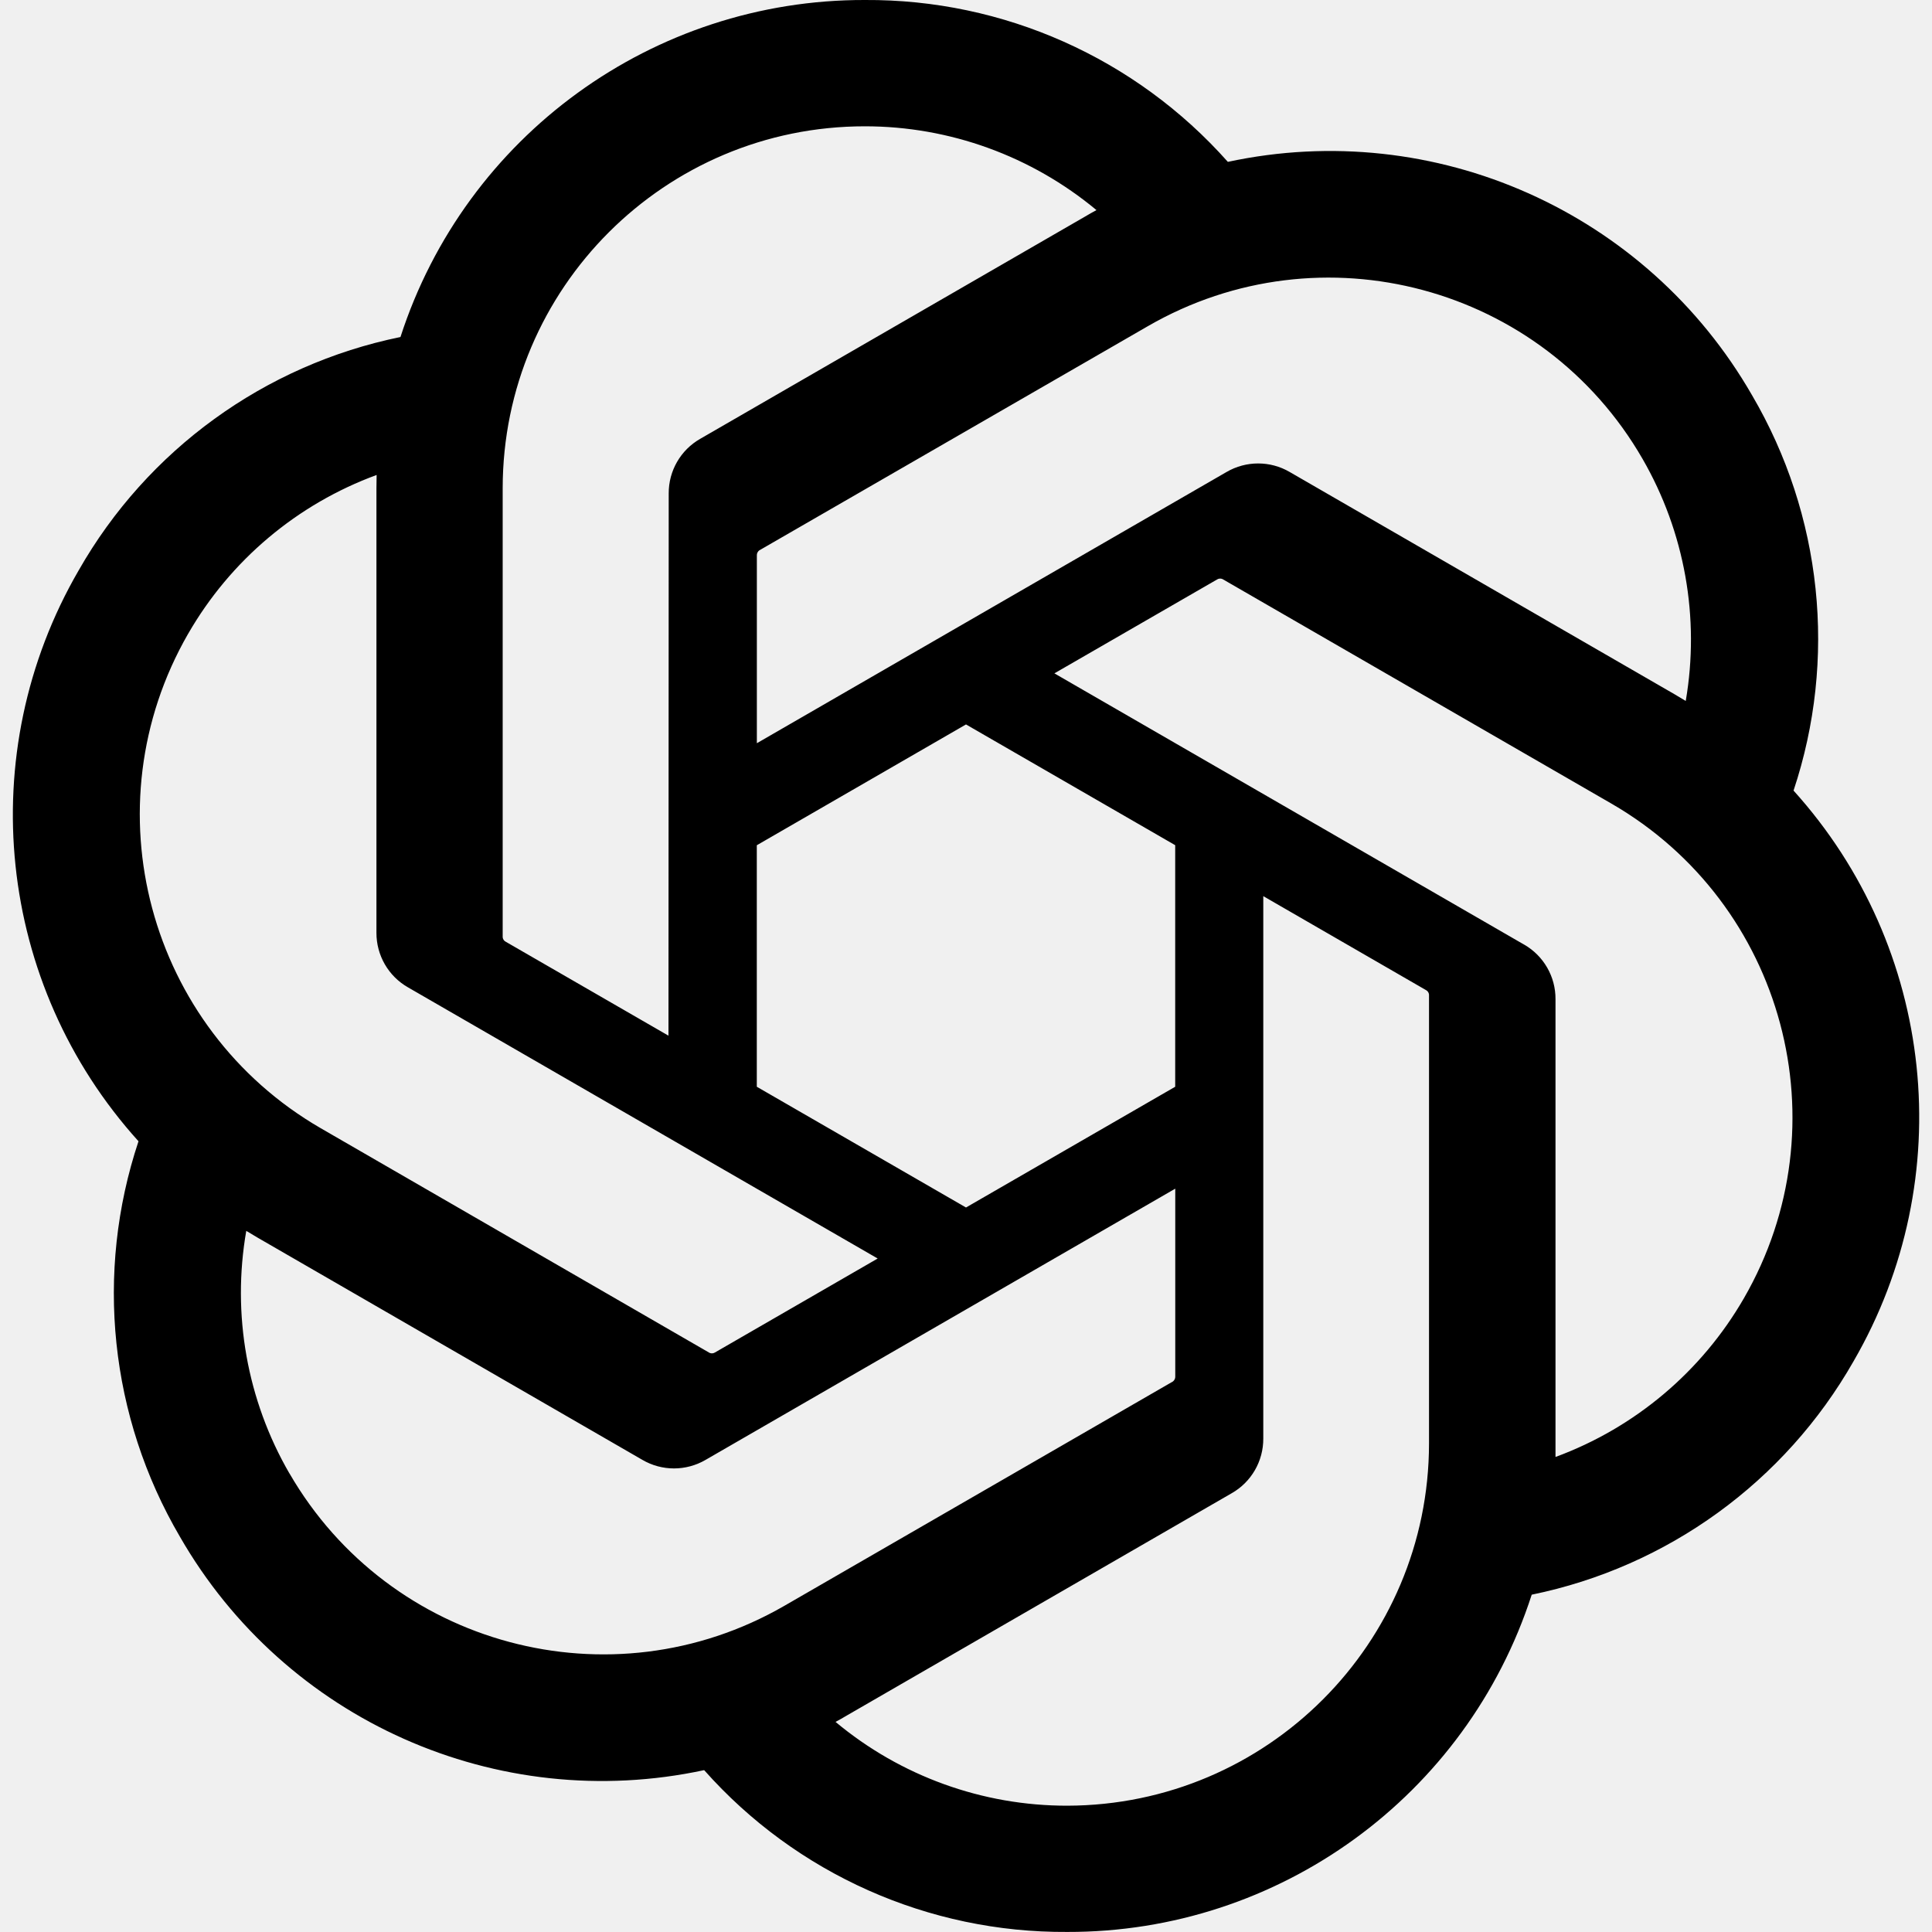
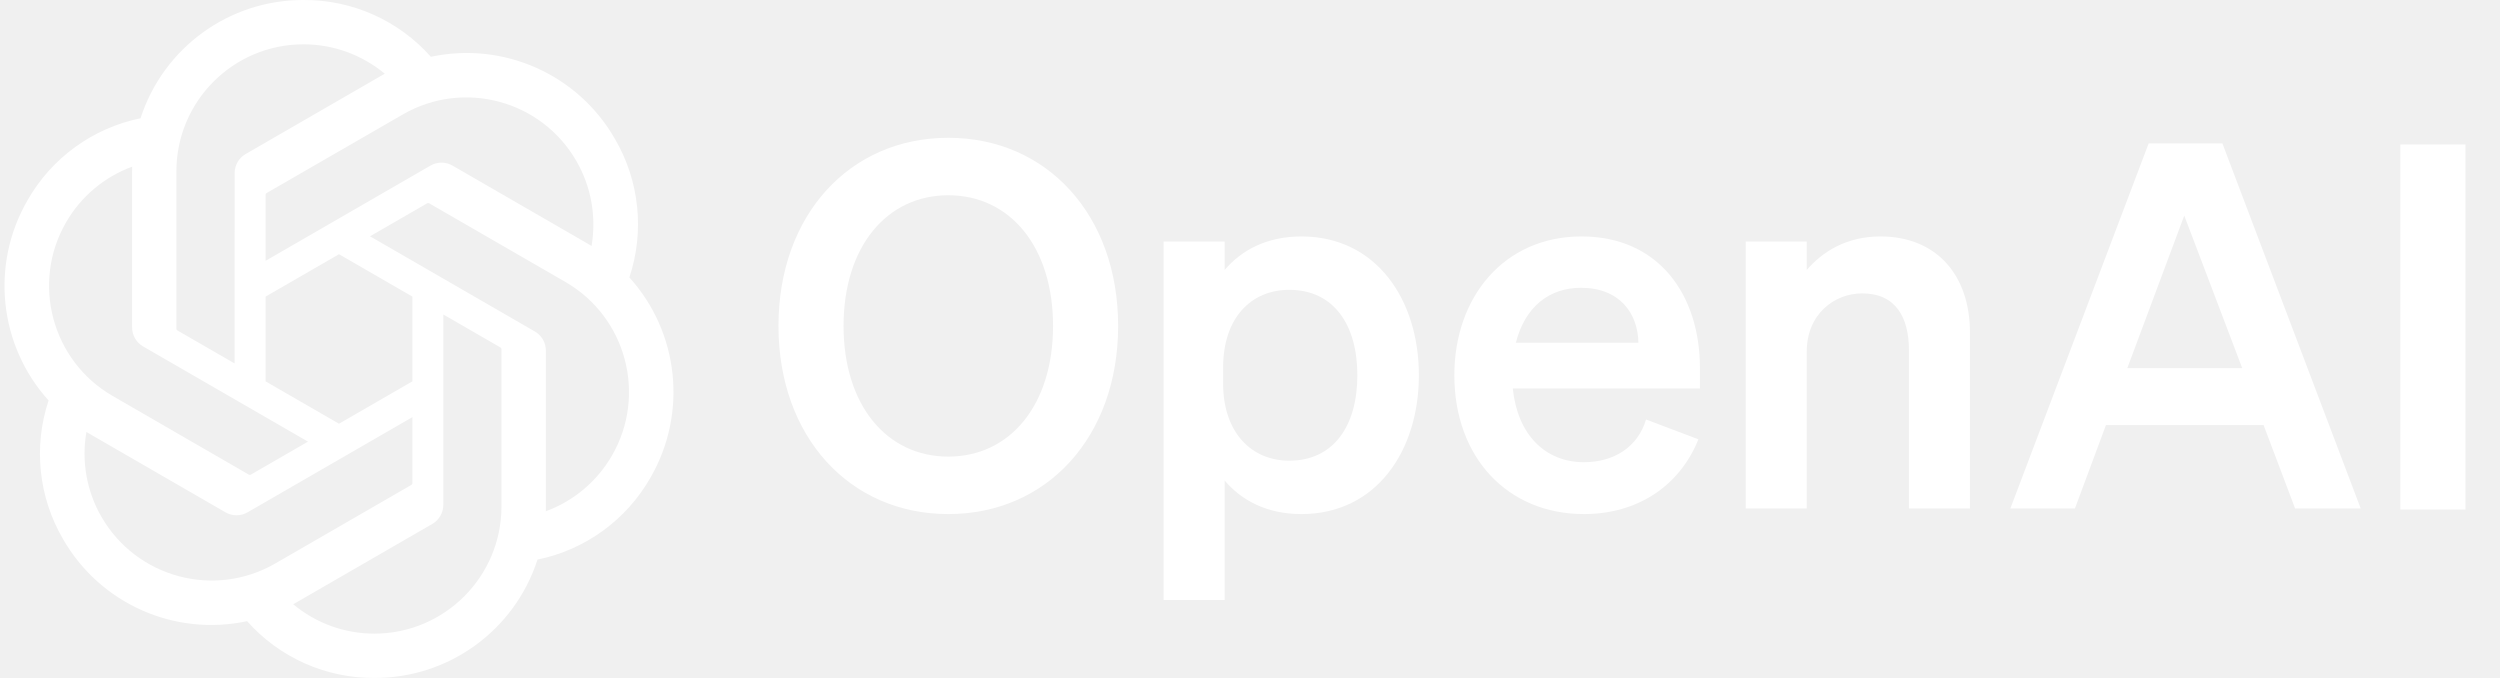
- <svg xmlns="http://www.w3.org/2000/svg" viewBox="0 0 320 320">
-   <path fill="currentColor" d="m297.06 130.97c7.26-21.79 4.76-45.66-6.85-65.48-17.46-30.4-52.56-46.04-86.84-38.68-15.25-17.18-37.16-26.95-60.13-26.81-35.04-.08-66.13 22.48-76.91 55.82-22.51 4.61-41.94 18.7-53.31 38.67-17.59 30.32-13.58 68.54 9.92 94.54-7.26 21.79-4.76 45.66 6.85 65.48 17.46 30.4 52.56 46.04 86.84 38.68 15.24 17.18 37.16 26.95 60.13 26.8 35.06.09 66.16-22.49 76.94-55.86 22.51-4.61 41.94-18.7 53.31-38.67 17.57-30.32 13.55-68.51-9.94-94.51zm-120.28 168.11c-14.03.02-27.62-4.89-38.39-13.88.49-.26 1.34-.73 1.89-1.07l63.72-36.8c3.26-1.85 5.26-5.32 5.24-9.07v-89.83l26.93 15.55c.29.14.48.42.52.74v74.39c-.04 33.08-26.83 59.9-59.91 59.97zm-128.84-55.03c-7.03-12.14-9.56-26.37-7.15-40.18.47.28 1.3.79 1.89 1.13l63.72 36.8c3.23 1.89 7.23 1.89 10.47 0l77.79-44.92v31.1c.02.32-.13.63-.38.83l-64.41 37.19c-28.69 16.52-65.33 6.7-81.92-21.95zm-16.77-139.09c7-12.16 18.05-21.46 31.21-26.29 0 .55-.03 1.52-.03 2.2v73.61c-.02 3.74 1.98 7.21 5.23 9.06l77.79 44.91-26.93 15.55c-.27.18-.61.21-.91.08l-64.42-37.22c-28.63-16.58-38.45-53.21-21.95-81.89zm221.26 51.49-77.79-44.92 26.93-15.54c.27-.18.61-.21.91-.08l64.42 37.19c28.68 16.57 38.51 53.26 21.94 81.94-7.01 12.14-18.05 21.44-31.2 26.28v-75.81c.03-3.74-1.96-7.2-5.2-9.06zm26.8-40.34c-.47-.29-1.3-.79-1.89-1.13l-63.72-36.8c-3.23-1.89-7.23-1.89-10.47 0l-77.79 44.92v-31.1c-.02-.32.13-.63.38-.83l64.41-37.16c28.69-16.55 65.37-6.7 81.91 22 6.99 12.12 9.52 26.31 7.15 40.1zm-168.51 55.43-26.94-15.55c-.29-.14-.48-.42-.52-.74v-74.39c.02-33.12 26.89-59.96 60.01-59.94 14.01 0 27.57 4.92 38.34 13.88-.49.26-1.33.73-1.89 1.07l-63.72 36.8c-3.26 1.85-5.26 5.31-5.24 9.06l-.04 89.79zm14.63-31.54 34.65-20.01 34.65 20v40.01l-34.65 20-34.65-20z" />
+ <svg xmlns="http://www.w3.org/2000/svg" fill="#ffffff" viewBox="0 0 1180 320">
+   <path d="m367.44 153.84c0 52.32 33.6 88.8 80.16 88.8s80.16-36.48 80.16-88.8-33.6-88.8-80.16-88.8-80.16 36.48-80.16 88.8zm129.6 0c0 37.44-20.4 61.68-49.44 61.68s-49.44-24.24-49.44-61.68 20.4-61.68 49.44-61.68 49.44 24.24 49.44 61.68z" />
+   <path d="m614.27 242.64c35.28 0 55.44-29.76 55.44-65.52s-20.16-65.52-55.44-65.52c-16.32 0-28.32 6.48-36.24 15.84v-13.44h-28.8v169.2h28.8v-56.4c7.92 9.36 19.92 15.84 36.24 15.84zm-36.96-69.12c0-23.76 13.44-36.72 31.2-36.72 20.88 0 32.16 16.32 32.16 40.32s-11.28 40.32-32.16 40.32c-17.76 0-31.2-13.2-31.2-36.48z" />
+   <path d="m747.65 242.64c25.2 0 45.12-13.2 54-35.28l-24.72-9.36c-3.84 12.96-15.12 20.16-29.28 20.16-18.48 0-31.44-13.2-33.6-34.8h88.32v-9.6c0-34.56-19.44-62.16-55.92-62.16s-60 28.56-60 65.52c0 38.88 25.2 65.52 61.2 65.52zm-1.44-106.8c18.24 0 26.88 12 27.12 25.92h-57.84c4.32-17.04 15.84-25.92 30.72-25.92z" />
+   <path d="m823.98 240h28.8v-73.92c0-18 13.2-27.6 26.16-27.6 15.84 0 22.08 11.28 22.08 26.88v74.64h28.8v-83.04c0-27.12-15.84-45.36-42.24-45.36-16.32 0-27.6 7.44-34.8 15.84v-13.44h-28.8z" />
+   <path d="m1014.17 67.68-65.28 172.32h30.48l14.64-39.36h74.4l14.88 39.36h30.96l-65.28-172.32zm16.8 34.08 27.36 72h-54.24z" />
+   <path d="m1163.69 68.18h-30.72v172.32h30.72z" />
+   <path d="m297.06 130.97c7.26-21.79 4.76-45.66-6.85-65.48-17.46-30.4-52.56-46.04-86.84-38.68-15.25-17.18-37.16-26.95-60.13-26.81-35.04-.08-66.13 22.48-76.91 55.82-22.51 4.61-41.94 18.7-53.31 38.67-17.59 30.32-13.58 68.54 9.92 94.54-7.26 21.79-4.76 45.66 6.85 65.48 17.46 30.4 52.56 46.04 86.84 38.68 15.24 17.18 37.16 26.95 60.13 26.8 35.06.09 66.16-22.49 76.94-55.86 22.51-4.61 41.94-18.7 53.31-38.67 17.57-30.32 13.55-68.51-9.94-94.51zm-120.28 168.11c-14.03.02-27.62-4.89-38.39-13.88.49-.26 1.34-.73 1.89-1.07l63.72-36.8c3.26-1.85 5.26-5.32 5.24-9.07v-89.83l26.93 15.55c.29.14.48.42.52.74v74.39c-.04 33.08-26.83 59.9-59.91 59.97zm-128.84-55.03c-7.03-12.14-9.56-26.37-7.15-40.18.47.28 1.3.79 1.89 1.13l63.72 36.8c3.23 1.89 7.23 1.89 10.47 0l77.79-44.92v31.1c.02.32-.13.63-.38.83l-64.41 37.19c-28.69 16.52-65.33 6.7-81.92-21.95zm-16.77-139.09c7-12.16 18.05-21.46 31.21-26.29 0 .55-.03 1.52-.03 2.2v73.61c-.02 3.74 1.98 7.21 5.23 9.06l77.79 44.91-26.93 15.55c-.27.18-.61.21-.91.08l-64.42-37.22c-28.63-16.58-38.45-53.21-21.95-81.89zm221.26 51.49-77.79-44.92 26.93-15.54c.27-.18.61-.21.91-.08l64.42 37.19c28.68 16.57 38.51 53.26 21.94 81.94-7.01 12.14-18.05 21.44-31.2 26.28v-75.81c.03-3.74-1.96-7.2-5.2-9.06zm26.8-40.34c-.47-.29-1.3-.79-1.89-1.13l-63.72-36.8c-3.23-1.89-7.23-1.89-10.47 0l-77.79 44.92v-31.1c-.02-.32.13-.63.38-.83l64.41-37.16c28.69-16.55 65.37-6.7 81.91 22 6.99 12.12 9.52 26.31 7.15 40.1zm-168.51 55.43-26.94-15.55c-.29-.14-.48-.42-.52-.74v-74.39c.02-33.12 26.89-59.96 60.01-59.94 14.01 0 27.57 4.92 38.34 13.88-.49.26-1.33.73-1.89 1.07l-63.72 36.8c-3.26 1.85-5.26 5.31-5.24 9.06l-.04 89.79zm14.63-31.54 34.65-20.01 34.65 20v40.01l-34.65 20-34.65-20z" />
</svg>
